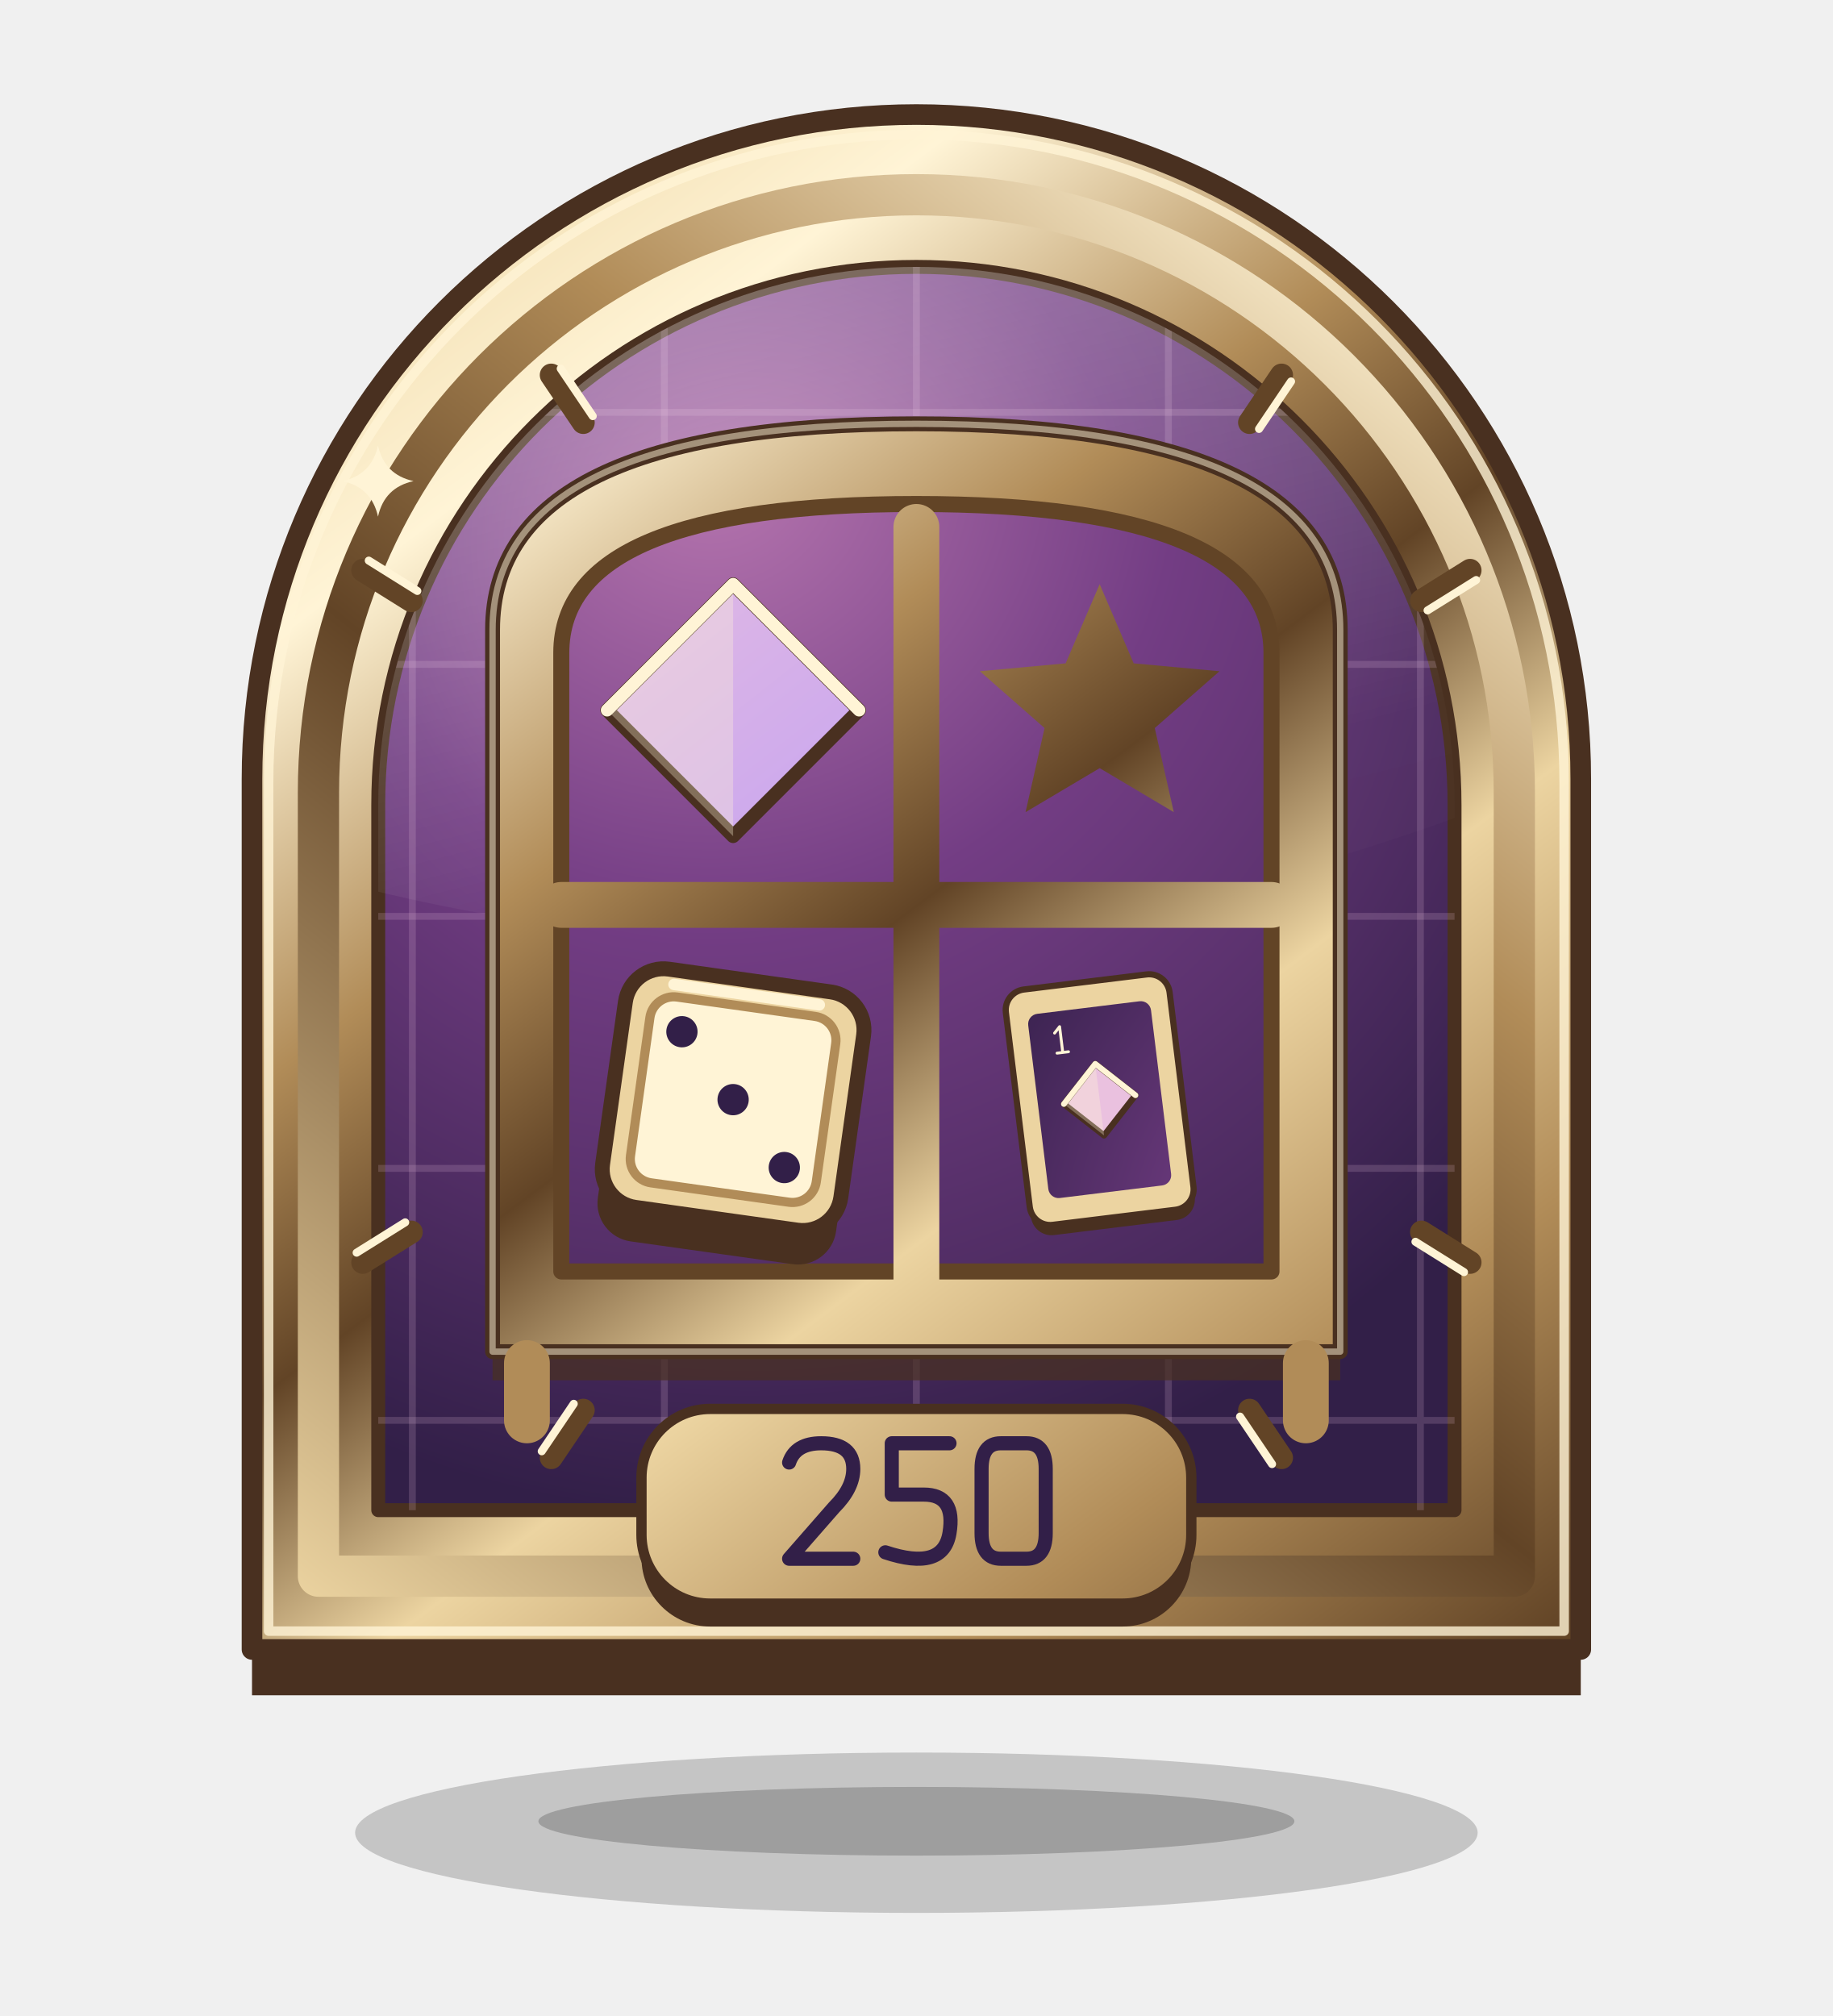
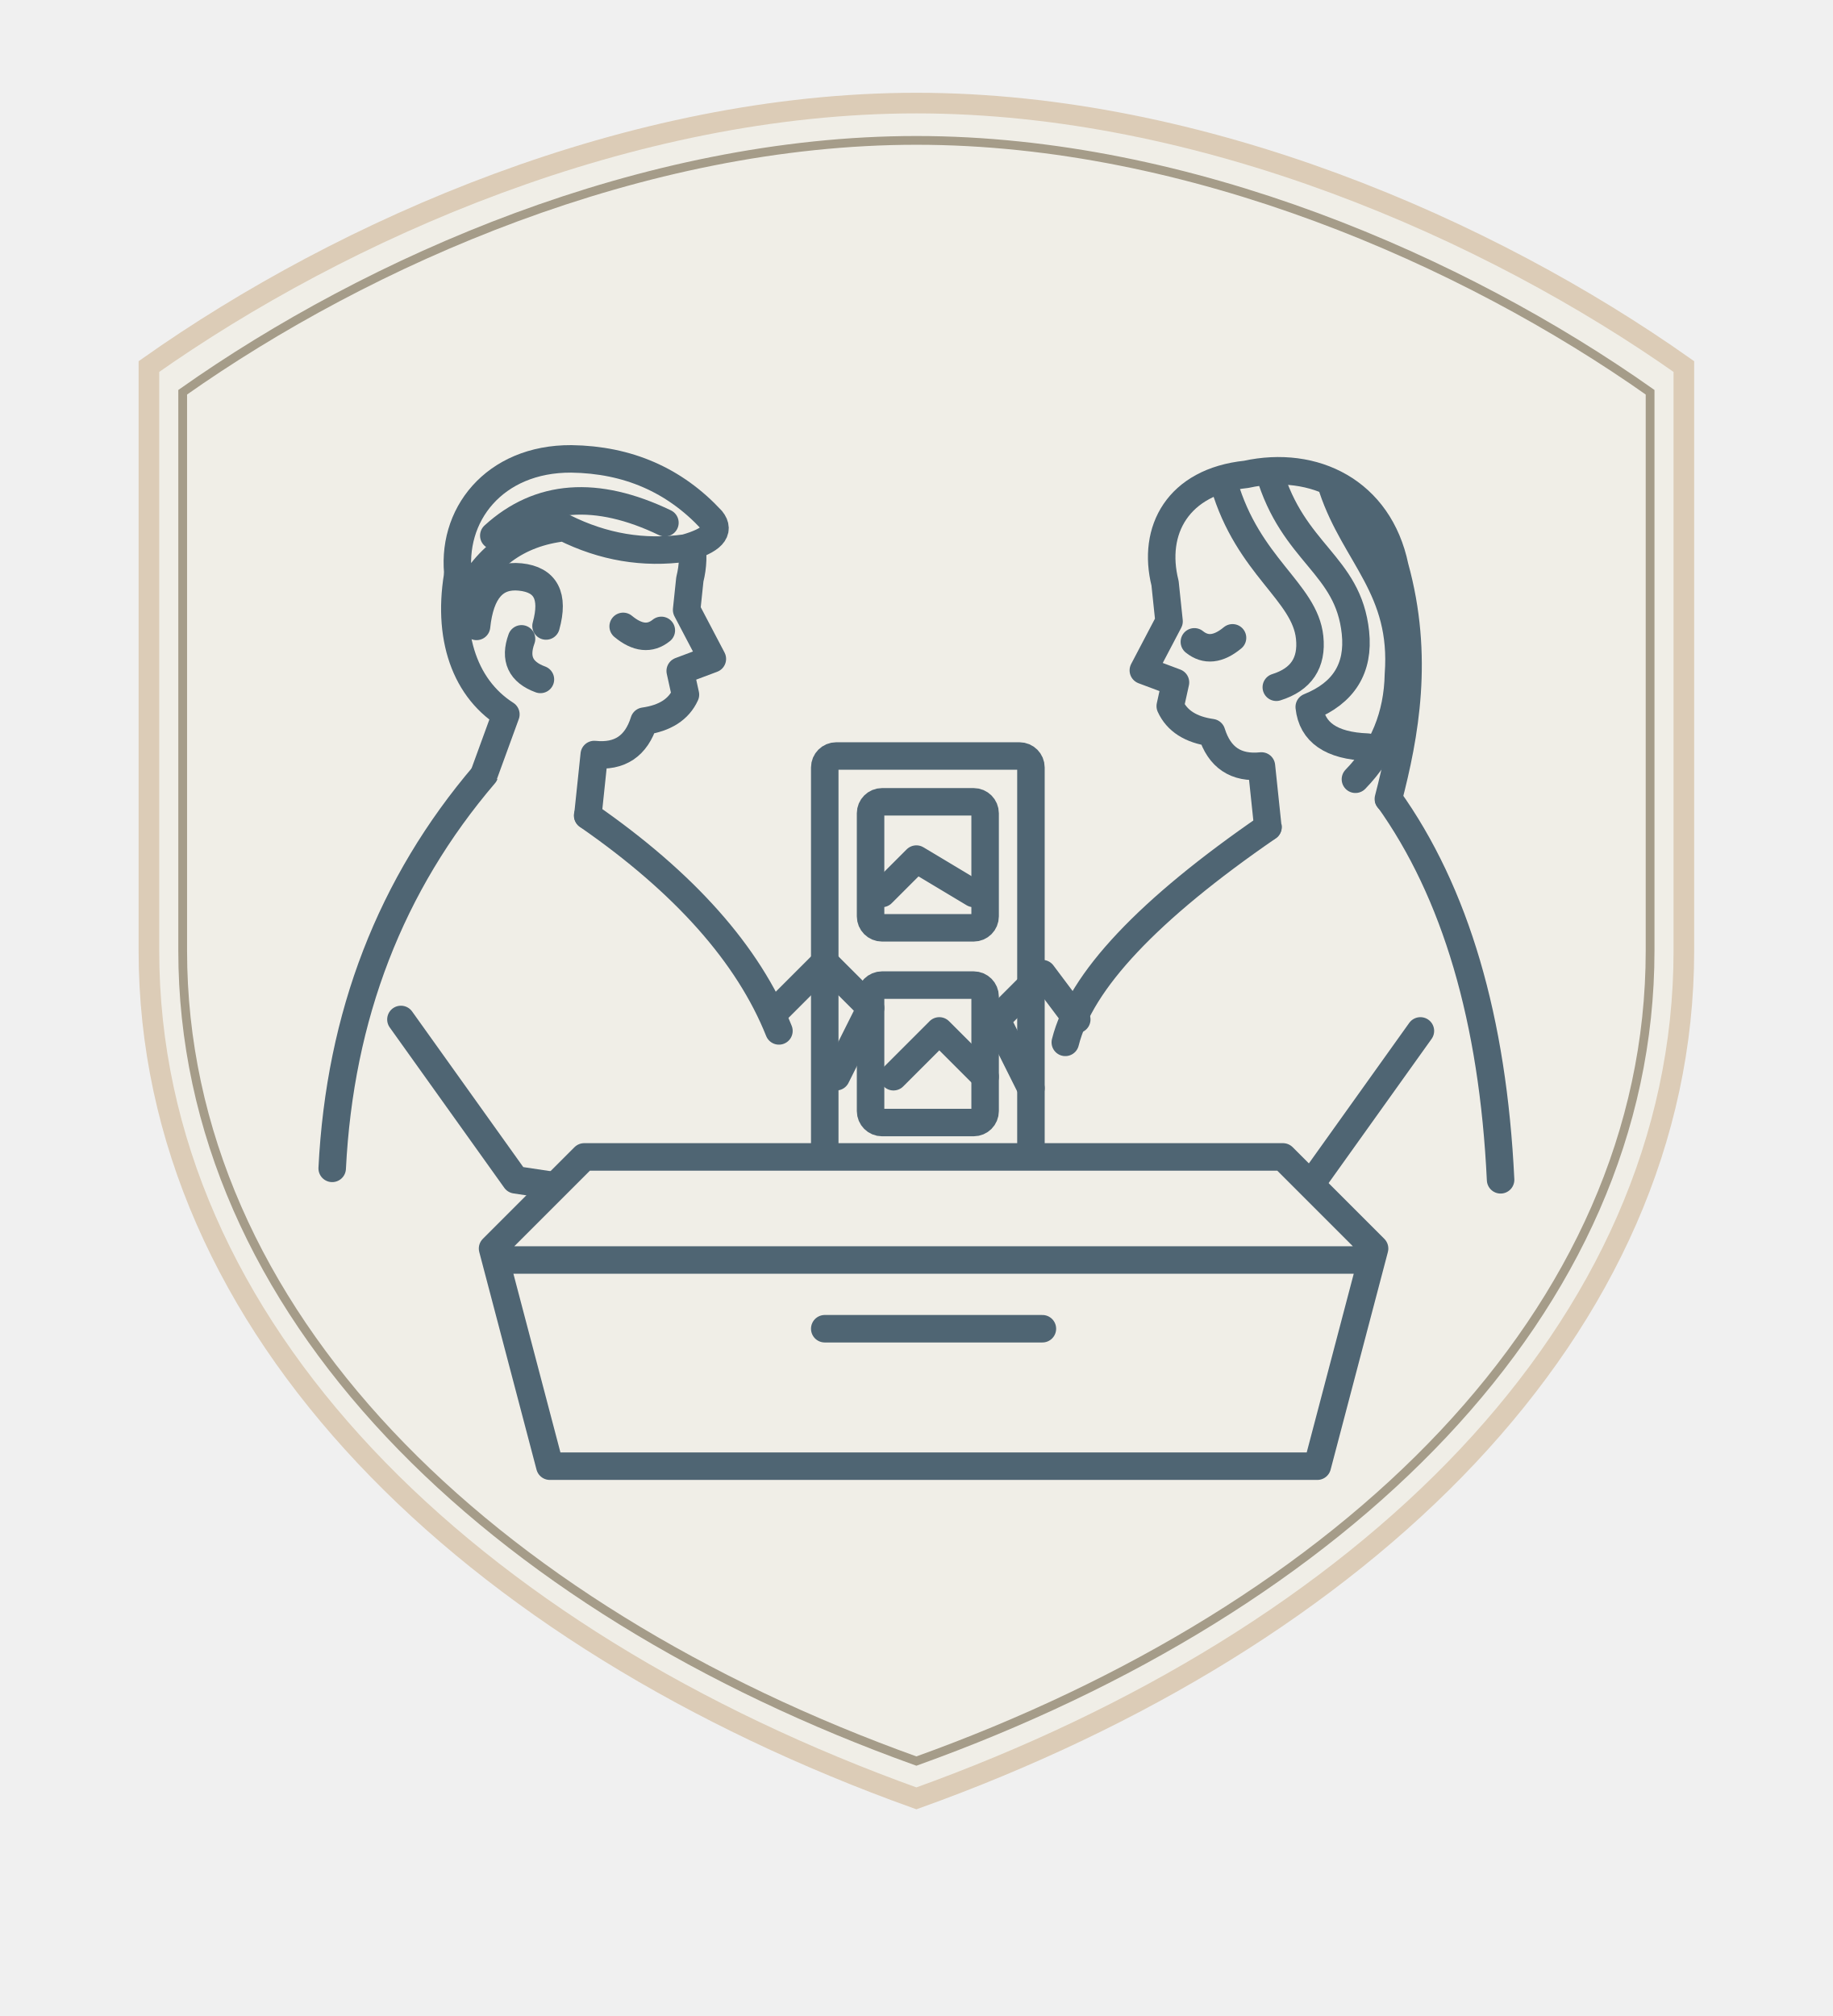
- <svg xmlns="http://www.w3.org/2000/svg" viewBox="0 0 160 176" aria-hidden="true" focusable="false" class="oa-badge-art" data-badge-art="duo-completed-250" data-art-motif="moment-cabinet" data-locked="false">
+ <svg xmlns="http://www.w3.org/2000/svg" viewBox="0 0 160 176" aria-hidden="true" focusable="false" data-badge-art="duo-completed-250" data-art-motif="a-box-full-of-moments">
  <defs>
-     <linearGradient id="oba-asset-duo-completed-250-e-metal" x1="25" y1="15" x2="126" y2="150" gradientUnits="userSpaceOnUse">
-       <stop stop-color="#ecd4a1" />
-       <stop offset=".19" stop-color="#fff4d6" />
-       <stop offset=".37" stop-color="#b18c58" />
-       <stop offset=".5" stop-color="#624426" />
-       <stop offset=".64" stop-color="#ecd4a1" />
-       <stop offset=".82" stop-color="#b18c58" />
-       <stop offset="1" stop-color="#624426" />
-     </linearGradient>
-     <linearGradient id="oba-asset-duo-completed-250-e-bevel" x1="25" y1="151" x2="130" y2="18" gradientUnits="userSpaceOnUse">
-       <stop stop-color="#ecd4a1" />
-       <stop offset=".46" stop-color="#624426" />
-       <stop offset=".7" stop-color="#b18c58" />
-       <stop offset="1" stop-color="#fff4d6" />
-     </linearGradient>
-     <radialGradient id="oba-asset-duo-completed-250-e-enamel" cx="62" cy="40" r="105" gradientUnits="userSpaceOnUse">
-       <stop stop-color="#b877b0" />
-       <stop offset=".39" stop-color="#733d84" />
-       <stop offset="1" stop-color="#321f48" />
-     </radialGradient>
-     <linearGradient id="oba-asset-duo-completed-250-e-accent" x1="49" y1="39" x2="112" y2="119" gradientUnits="userSpaceOnUse">
-       <stop stop-color="#eac1df" />
-       <stop offset=".34" stop-color="#cfabec" />
-       <stop offset="1" stop-color="#733d84" />
-     </linearGradient>
-     <linearGradient id="oba-asset-duo-completed-250-e-gloss" x1="60" y1="20" x2="83" y2="111" gradientUnits="userSpaceOnUse">
-       <stop stop-color="#ffffff" stop-opacity=".32" />
-       <stop offset=".6" stop-color="#ffffff" stop-opacity=".02" />
-       <stop offset="1" stop-color="#ffffff" stop-opacity="0" />
-     </linearGradient>
-     <clipPath id="oba-asset-duo-completed-250-e-field">
-       <path d="M22 144V68A58 58 0 0 1 138 68V144Z" fill="#fff" transform="translate(80 80) scale(.81) translate(-80 -80)" />
+     <clipPath id="oba-asset-duo-completed-250-e-scene">
+       <path d="M80 9 C105 9 130 20 147 32 L147 83 C147 116 119 143 80 157 C41 143 13 116 13 83 L13 32 C30 20 55 9 80 9Z" transform="translate(80 83) scale(.92) translate(-80 -83)" />
    </clipPath>
  </defs>
-   <ellipse cx="80" cy="160" rx="49" ry="7" fill="#000" opacity=".18" />
-   <ellipse cx="80" cy="159" rx="33" ry="3" fill="#000" opacity=".2" />
-   <path d="M22 144V68A58 58 0 0 1 138 68V144Z" fill="#493020" transform="translate(0 4)" />
-   <path d="M22 144V68A58 58 0 0 1 138 68V144Z" fill="url(#oba-asset-duo-completed-250-e-metal)" stroke="#493020" stroke-width="1.8" stroke-linejoin="round" stroke-linecap="round" />
-   <path d="M22 144V68A58 58 0 0 1 138 68V144Z" fill="none" stroke="#fff4d6" stroke-width="0.85" stroke-linejoin="round" stroke-linecap="round" transform="translate(80 80) scale(.975) translate(-80 -80)" opacity=".8" />
-   <path d="M22 144V68A58 58 0 0 1 138 68V144Z" fill="none" stroke="url(#oba-asset-duo-completed-250-e-bevel)" stroke-width="4" stroke-linejoin="round" stroke-linecap="round" transform="translate(80 80) scale(.9) translate(-80 -80)" />
-   <path d="M22 144V68A58 58 0 0 1 138 68V144Z" fill="url(#oba-asset-duo-completed-250-e-enamel)" stroke="#493020" stroke-width="1.5" stroke-linejoin="round" stroke-linecap="round" transform="translate(80 80) scale(.81) translate(-80 -80)" />
-   <g clip-path="url(#oba-asset-duo-completed-250-e-field)">
-     <path d="M36 23V138M23 36H138" fill="none" stroke="#eac1df" stroke-width="0.6" stroke-linejoin="round" stroke-linecap="round" opacity=".18" />
-     <path d="M58 23V138M23 58H138" fill="none" stroke="#eac1df" stroke-width="0.6" stroke-linejoin="round" stroke-linecap="round" opacity=".18" />
-     <path d="M80 23V138M23 80H138" fill="none" stroke="#eac1df" stroke-width="0.6" stroke-linejoin="round" stroke-linecap="round" opacity=".18" />
-     <path d="M102 23V138M23 102H138" fill="none" stroke="#eac1df" stroke-width="0.6" stroke-linejoin="round" stroke-linecap="round" opacity=".18" />
-     <path d="M124 23V138M23 124H138" fill="none" stroke="#eac1df" stroke-width="0.6" stroke-linejoin="round" stroke-linecap="round" opacity=".18" />
-     <path d="M14 18H147V63Q78 96 14 72Z" fill="url(#oba-asset-duo-completed-250-e-gloss)" />
-   </g>
-   <g transform="translate(49.24 125.6) rotate(-146)">
-     <path d="M0-2V3" fill="none" stroke="#624426" stroke-width="2" stroke-linejoin="round" stroke-linecap="round" />
-     <path d="M1-2V3" fill="none" stroke="#fff4d6" stroke-width="0.7" stroke-linejoin="round" stroke-linecap="round" />
-   </g>
-   <g transform="translate(33.36 109.15) rotate(-122)">
-     <path d="M0-2V3" fill="none" stroke="#624426" stroke-width="2" stroke-linejoin="round" stroke-linecap="round" />
-     <path d="M1-2V3" fill="none" stroke="#fff4d6" stroke-width="0.7" stroke-linejoin="round" stroke-linecap="round" />
-   </g>
-   <g transform="translate(33.36 50.85) rotate(-58)">
-     <path d="M0-2V3" fill="none" stroke="#624426" stroke-width="2" stroke-linejoin="round" stroke-linecap="round" />
-     <path d="M1-2V3" fill="none" stroke="#fff4d6" stroke-width="0.7" stroke-linejoin="round" stroke-linecap="round" />
-   </g>
-   <g transform="translate(49.24 34.4) rotate(-34)">
-     <path d="M0-2V3" fill="none" stroke="#624426" stroke-width="2" stroke-linejoin="round" stroke-linecap="round" />
-     <path d="M1-2V3" fill="none" stroke="#fff4d6" stroke-width="0.7" stroke-linejoin="round" stroke-linecap="round" />
-   </g>
-   <g transform="translate(110.76 34.4) rotate(34)">
-     <path d="M0-2V3" fill="none" stroke="#624426" stroke-width="2" stroke-linejoin="round" stroke-linecap="round" />
-     <path d="M1-2V3" fill="none" stroke="#fff4d6" stroke-width="0.7" stroke-linejoin="round" stroke-linecap="round" />
-   </g>
-   <g transform="translate(126.64 50.85) rotate(58)">
-     <path d="M0-2V3" fill="none" stroke="#624426" stroke-width="2" stroke-linejoin="round" stroke-linecap="round" />
-     <path d="M1-2V3" fill="none" stroke="#fff4d6" stroke-width="0.7" stroke-linejoin="round" stroke-linecap="round" />
-   </g>
-   <g transform="translate(126.64 109.15) rotate(122)">
-     <path d="M0-2V3" fill="none" stroke="#624426" stroke-width="2" stroke-linejoin="round" stroke-linecap="round" />
-     <path d="M1-2V3" fill="none" stroke="#fff4d6" stroke-width="0.7" stroke-linejoin="round" stroke-linecap="round" />
-   </g>
-   <g transform="translate(110.76 125.6) rotate(146)">
-     <path d="M0-2V3" fill="none" stroke="#624426" stroke-width="2" stroke-linejoin="round" stroke-linecap="round" />
-     <path d="M1-2V3" fill="none" stroke="#fff4d6" stroke-width="0.7" stroke-linejoin="round" stroke-linecap="round" />
-   </g>
-   <path d="M43 118V55Q43 37 80 37Q117 37 117 55V118Z" fill="#493020" transform="translate(0 2.5)" opacity=".7" />
-   <path d="M43 118V55Q43 37 80 37Q117 37 117 55V118Z" fill="url(#oba-asset-duo-completed-250-e-metal)" stroke="#493020" stroke-width="1.3" stroke-linejoin="round" stroke-linecap="round" />
-   <path d="M43 118V55Q43 37 80 37Q117 37 117 55V118Z" fill="none" stroke="#fff4d6" stroke-width="0.55" stroke-linejoin="round" stroke-linecap="round" opacity=".5" />
-   <path d="M49 111V57Q49 44 80 44Q111 44 111 57V111Z" fill="url(#oba-asset-duo-completed-250-e-enamel)" stroke="#624426" stroke-width="1.4" stroke-linejoin="round" stroke-linecap="round" />
-   <path d="M80 46V112M49 79H111" fill="none" stroke="url(#oba-asset-duo-completed-250-e-metal)" stroke-width="4" stroke-linejoin="round" stroke-linecap="round" />
-   <path d="M64 51L75 62L64 73L53 62Z" fill="url(#oba-asset-duo-completed-250-e-accent)" stroke="#493020" stroke-width="1.2" stroke-linejoin="round" stroke-linecap="round" />
-   <path d="M64 51V73L53 62Z" fill="#fff4d6" opacity=".32" />
-   <path d="M53 62L64 51L75 62" fill="none" stroke="#fff4d6" stroke-width="1.1" stroke-linejoin="round" stroke-linecap="round" />
-   <path d="M96 51L98.97 57.91L106.46 58.6L100.81 63.56L102.47 70.9L96 67.06L89.53 70.9L91.19 63.56L85.54 58.6L93.03 57.91Z" fill="url(#oba-asset-duo-completed-250-e-metal)" />
-   <g transform="translate(64 96) rotate(8)">
-     <rect x="-10.5" y="-7.5" width="21" height="21" rx="3.36" fill="#493020" />
-     <rect x="-10.5" y="-10.5" width="21" height="21" rx="3.36" fill="url(#oba-asset-duo-completed-250-e-metal)" stroke="#493020" stroke-width="1.3" />
-     <rect x="-8.19" y="-8.19" width="16.38" height="16.38" rx="2.1" fill="#fff4d6" stroke="#b18c58" stroke-width="0.8" />
-     <circle cx="-5.25" cy="-5.25" r="1.365" fill="#321f48" />
-     <circle cx="0" cy="0" r="1.365" fill="#321f48" />
-     <circle cx="5.25" cy="5.25" r="1.365" fill="#321f48" />
-     <path d="M-6.51 -9.24H6.3" fill="none" stroke="#fff4d6" stroke-width="1" stroke-linejoin="round" stroke-linecap="round" />
-   </g>
-   <g transform="translate(96 96) rotate(-7) scale(0.45)">
-     <rect x="-16" y="-21" width="32" height="46" rx="4" fill="#493020" />
-     <rect x="-16" y="-23" width="32" height="46" rx="4" fill="url(#oba-asset-duo-completed-250-e-metal)" stroke="#493020" stroke-width="1.2" />
-     <rect x="-12" y="-18" width="24" height="36" rx="2" fill="url(#oba-asset-duo-completed-250-e-enamel)" />
-     <path d="M0 -7L7 0L0 7L-7 0Z" fill="url(#oba-asset-duo-completed-250-e-accent)" stroke="#493020" stroke-width="1.2" stroke-linejoin="round" stroke-linecap="round" />
-     <path d="M0 -7V7L-7 0Z" fill="#fff4d6" opacity=".32" />
-     <path d="M-7 0L0 -7L7 0" fill="none" stroke="#fff4d6" stroke-width="1.1" stroke-linejoin="round" stroke-linecap="round" />
-     <g transform="translate(-7.39 -15) scale(0.28)">
-       <g transform="translate(0 0)">
-         <path d="M1 4L5 0V18M1 18H9" fill="none" stroke="#fff4d6" stroke-width="2" stroke-linejoin="round" stroke-linecap="round" />
-       </g>
+   <path d="M80 9 C105 9 130 20 147 32 L147 83 C147 116 119 143 80 157 C41 143 13 116 13 83 L13 32 C30 20 55 9 80 9Z" fill="#F0EEE7" stroke="#DCCCB7" stroke-width="1.8" />
+   <path d="M80 9 C105 9 130 20 147 32 L147 83 C147 116 119 143 80 157 C41 143 13 116 13 83 L13 32 C30 20 55 9 80 9Z" transform="translate(80 83) scale(.956) translate(-80 -83)" fill="none" stroke="#A59C89" stroke-width=".8" />
+   <g clip-path="url(#oba-asset-duo-completed-250-e-scene)" fill="none" stroke="#4F6573" stroke-width="2.4" stroke-linecap="round" stroke-linejoin="round">
+     <path d="M42.3 67.6Q30 82 29 102M51.3 71.2Q64 80 68 90M110.7 72.2Q95 83 93 91M121.2 69.7Q130 82 131 103" />
+     <path d="M35 89L45 103L65 106M124 90L114 104L96 106" />
+     <rect x="72" y="66" width="18" height="40" rx="1" fill="#F0EEE7" />
+     <rect x="76" y="70" width="10" height="11" rx="1" fill="none" />
+     <rect x="76" y="86" width="10" height="12" rx="1" fill="none" />
+     <path d="M77 78L80 75L85 78M78 94L82 90L86 94" />
+     <path d="M68 88L72 84L76 88L73 94M94 89L91 85L87 89L90 95" />
+     <path d="M43 109L51 101H112L120 109L115 128H48ZM44 110H119M72 116H91" fill="#F0EEE7" />
+     <g transform="translate(51 55) rotate(6) scale(0.67 0.67)" stroke-width="3.582">
+       <path d="M-11 20 L-9 12 C-15 9-18 2-17-7 C-17-16-10-22 0-21 C9-21 14-15 13-8 L13-4 L17 2 L13 4 L14 7 Q13 10 9 11 Q8 16 3 16 L3 24" fill="#F0EEE7" />
+       <path d="M-17-5 C-19-13-14-21-4-22 Q7-23 15-16 Q17-14 12-12 Q4-10-4-13 Q-13-11-16-2" fill="#F0EEE7" />
+       <path d="M-13-11 Q-5-20 9-15 M-14 1 Q-14-6-9-6 Q-4-6-5 0 M-8 2 Q-9 6-5 7" />
+       <path d="M5-1 Q8 1 10-1" />
+     </g>
+     <g transform="translate(111 56) rotate(-6) scale(-0.67 0.67)" stroke-width="3.582">
+       <path d="M-13 22 C-16 14-19 4-17-8 C-16-18-8-23 1-22 C10-22 14-16 13-9 L13-4 L17 2 L13 4 L14 7 Q13 10 9 11 Q8 16 3 16 L3 24" fill="#F0EEE7" />
+       <path d="M-2-22 C-4-11-11-9-11 0 Q-11 7-4 9 Q-4 14-11 15 M4-21 C2-10-5-6-5 0 Q-5 5 0 6 M-10-19 C-12-10-18-5-16 6 Q-15 14-9 19" />
+       <path d="M5-1 Q8 1 10-1" />
    </g>
  </g>
-   <path d="M46 119V124M114 119V124" fill="none" stroke="#b18c58" stroke-width="4" stroke-linejoin="round" stroke-linecap="round" />
-   <rect x="56" y="125" width="48" height="17" rx="6" fill="#493020" />
-   <rect x="56" y="123" width="48" height="17" rx="6" fill="url(#oba-asset-duo-completed-250-e-metal)" stroke="#493020" stroke-width="0.9" />
-   <g transform="translate(68.89 126) scale(0.56)">
-     <g transform="translate(0 0)">
-       <path d="M0 3Q1 0 5 0Q10 0 10 4Q10 7 7 10L0 18H10" fill="none" stroke="#321f48" stroke-width="2.2" stroke-linejoin="round" stroke-linecap="round" />
-     </g>
-     <g transform="translate(15 0)">
-       <path d="M10 0H1V8H6Q11 8 10 14Q9 20 0 17" fill="none" stroke="#321f48" stroke-width="2.2" stroke-linejoin="round" stroke-linecap="round" />
-     </g>
-     <g transform="translate(30 0)">
-       <path d="M3 0H7Q10 0 10 4V14Q10 18 7 18H3Q0 18 0 14V4Q0 0 3 0Z" fill="none" stroke="#321f48" stroke-width="2.2" stroke-linejoin="round" stroke-linecap="round" />
-     </g>
-   </g>
-   <path d="M33 38.9Q33.558 41.442 36.1 42Q33.558 42.558 33 45.1Q32.442 42.558 29.9 42Q32.442 41.442 33 38.9Z" fill="#fff4d6" />
</svg>
